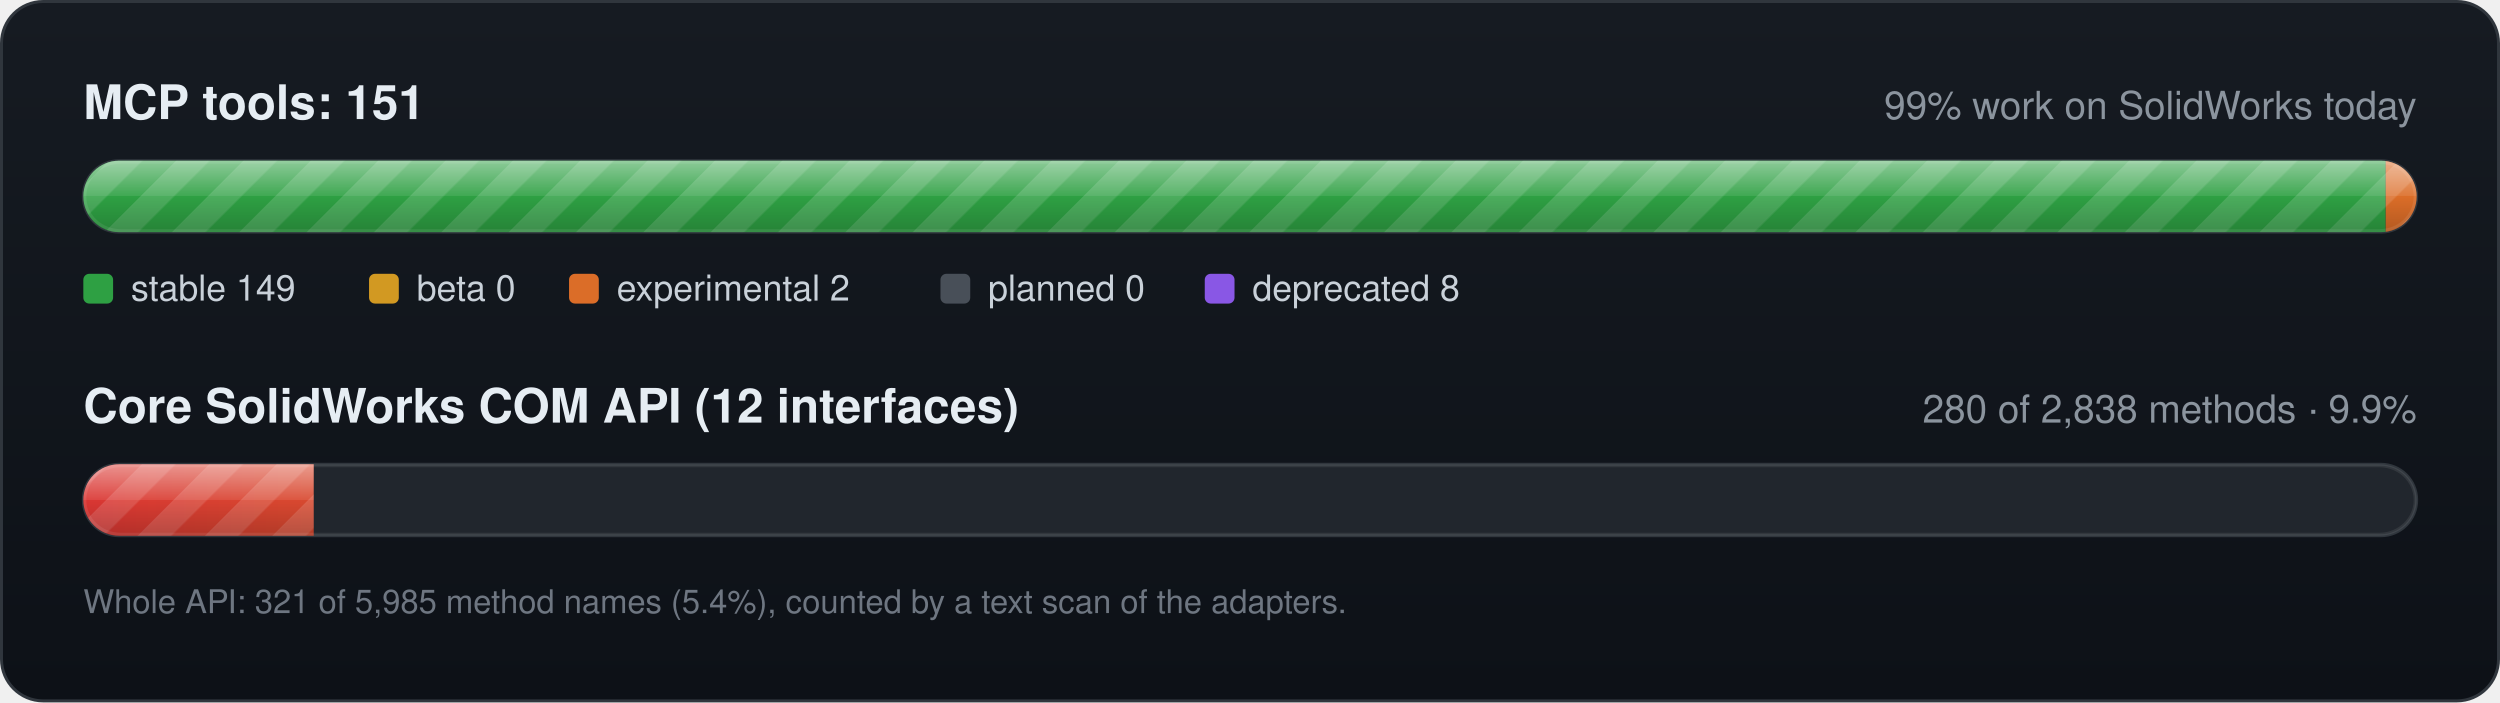
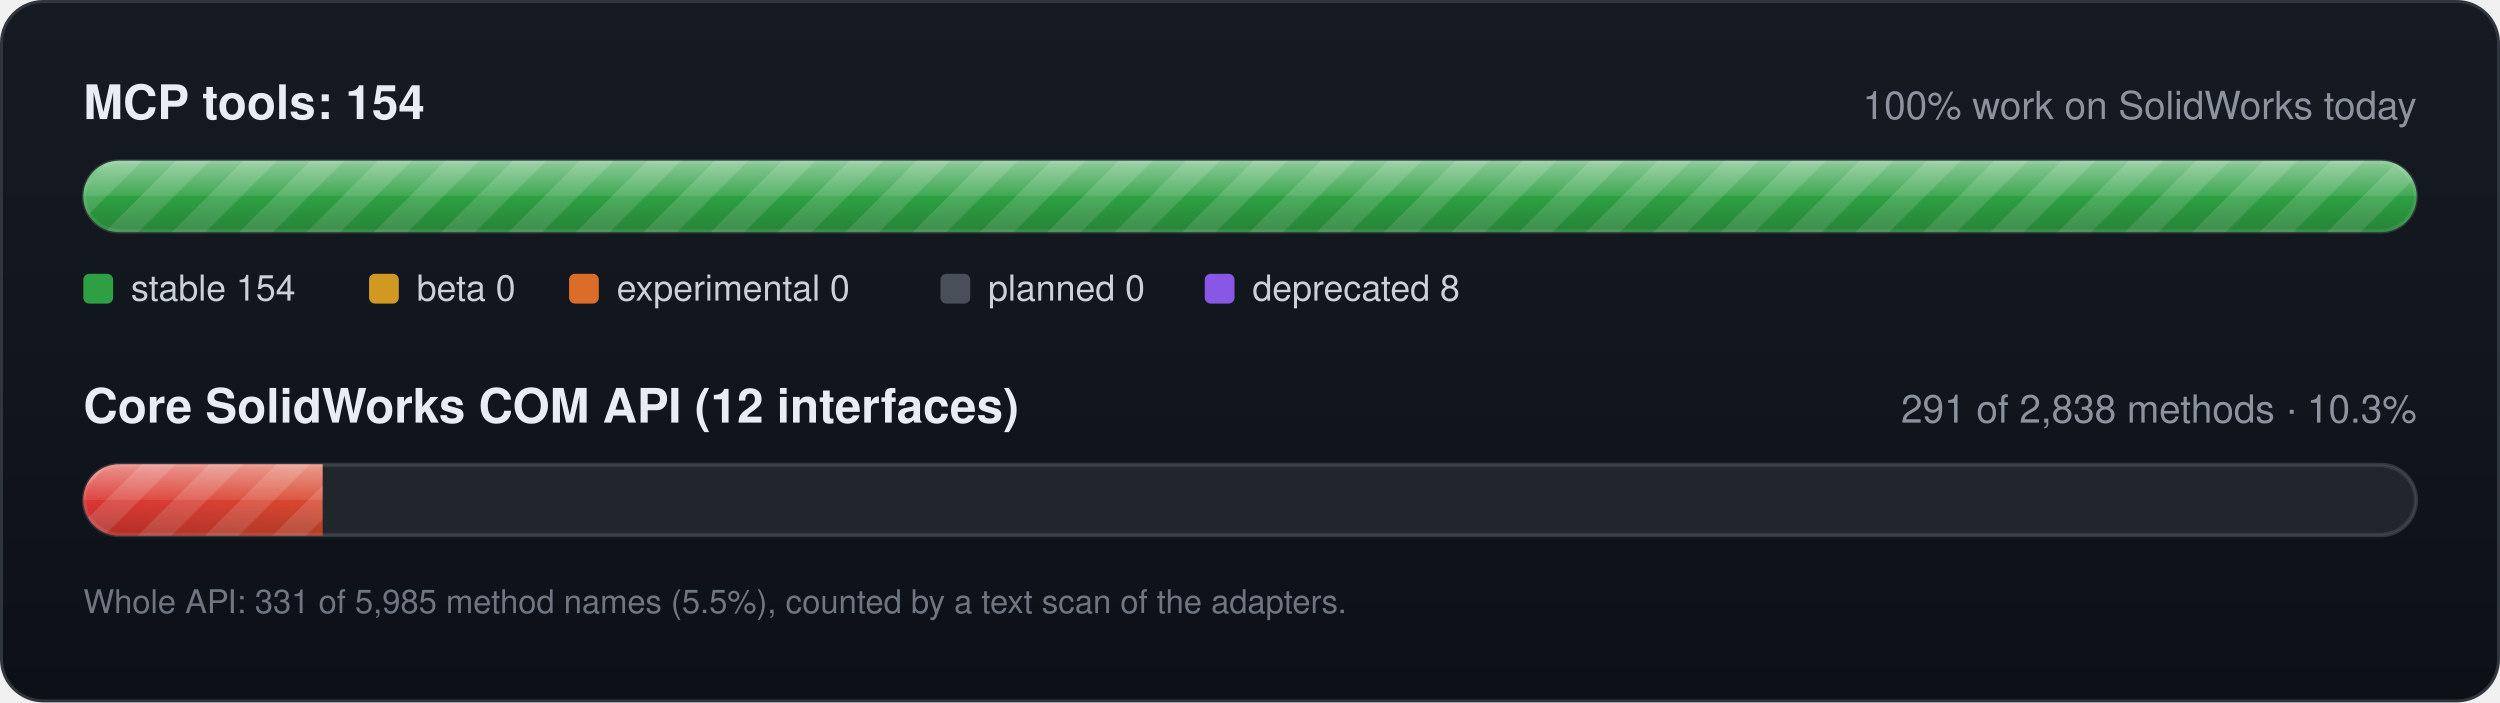
<svg xmlns="http://www.w3.org/2000/svg" width="840" height="236" viewBox="0 0 840 236" role="img" aria-label="Project progress">
  <defs>
    <linearGradient id="panel" x1="0" y1="0" x2="0" y2="1">
      <stop offset="0" stop-color="#161b22" />
      <stop offset="1" stop-color="#0d1117" />
    </linearGradient>
    <linearGradient id="gloss" x1="0" y1="0" x2="0" y2="1">
      <stop offset="0" stop-color="#fff" stop-opacity=".45" />
      <stop offset=".5" stop-color="#fff" stop-opacity=".08" />
      <stop offset=".5" stop-color="#000" stop-opacity="0" />
      <stop offset="1" stop-color="#000" stop-opacity=".18" />
    </linearGradient>
    <linearGradient id="heat" gradientUnits="userSpaceOnUse" x1="28" y1="0" x2="812" y2="0">
      <stop offset="0" stop-color="#da3633" />
      <stop offset=".5" stop-color="#d29922" />
      <stop offset="1" stop-color="#2ea043" />
    </linearGradient>
    <pattern id="stripes" width="16" height="16" patternUnits="userSpaceOnUse" patternTransform="rotate(45)">
      <rect width="8" height="16" fill="#fff" fill-opacity=".14" />
      <animateTransform attributeName="patternTransform" type="translate" additive="sum" from="0 0" to="16 0" dur="1.6s" repeatCount="indefinite" />
    </pattern>
    <clipPath id="track-tools">
      <rect x="28" y="54" width="784" height="24" rx="12.0" />
    </clipPath>
    <clipPath id="track-com">
      <rect x="28" y="156" width="784" height="24" rx="12.0" />
    </clipPath>
  </defs>
  <rect x=".5" y=".5" width="839" height="235" rx="14" fill="url(#panel)" stroke="#30363d" />
-   <text x="28" y="40" font-family="-apple-system,'Segoe UI',Helvetica,Arial,sans-serif" font-size="16" fill="#e6edf3" font-weight="600" text-anchor="start">MCP tools: 151</text>
-   <text x="812" y="40" font-family="-apple-system,'Segoe UI',Helvetica,Arial,sans-serif" font-size="13" fill="#8b949e" font-weight="400" text-anchor="end">99% work on SolidWorks today</text>
+   <text x="28" y="40" font-family="-apple-system,'Segoe UI',Helvetica,Arial,sans-serif" font-size="16" fill="#e6edf3" font-weight="600" text-anchor="start">MCP tools: 154</text>
+   <text x="812" y="40" font-family="-apple-system,'Segoe UI',Helvetica,Arial,sans-serif" font-size="13" fill="#8b949e" font-weight="400" text-anchor="end">100% work on SolidWorks today</text>
  <rect x="28" y="54" width="784" height="24" rx="12.0" fill="#21262d" stroke="#30363d" />
  <g clip-path="url(#track-tools)">
-     <rect x="28.0" y="54" width="773.6" height="24" fill="#2ea043" />
-     <rect x="801.6" y="54" width="0.0" height="24" fill="#d29922" />
-     <rect x="801.6" y="54" width="10.4" height="24" fill="#db6d28" />
+     <rect x="28.0" y="54" width="784.0" height="24" fill="#2ea043" />
+     <rect x="812.0" y="54" width="0.0" height="24" fill="#d29922" />
+     <rect x="812.0" y="54" width="0.0" height="24" fill="#db6d28" />
    <rect x="28" y="54" width="784.0" height="24" fill="url(#stripes)" />
    <rect x="28" y="54" width="784.0" height="24" fill="url(#gloss)" />
  </g>
  <rect x="28.5" y="54.5" width="783" height="23" rx="12.0" fill="none" stroke="#fff" stroke-opacity=".08" />
  <rect x="28" y="92" width="10" height="10" rx="2" fill="#2ea043" />
-   <text x="44" y="101" font-family="-apple-system,'Segoe UI',Helvetica,Arial,sans-serif" font-size="12" fill="#c9d1d9" font-weight="400" text-anchor="start">stable 149</text>
+   <text x="44" y="101" font-family="-apple-system,'Segoe UI',Helvetica,Arial,sans-serif" font-size="12" fill="#c9d1d9" font-weight="400" text-anchor="start">stable 154</text>
  <rect x="124" y="92" width="10" height="10" rx="2" fill="#d29922" />
  <text x="140" y="101" font-family="-apple-system,'Segoe UI',Helvetica,Arial,sans-serif" font-size="12" fill="#c9d1d9" font-weight="400" text-anchor="start">beta 0</text>
  <rect x="191.2" y="92" width="10" height="10" rx="2" fill="#db6d28" />
-   <text x="207.2" y="101" font-family="-apple-system,'Segoe UI',Helvetica,Arial,sans-serif" font-size="12" fill="#c9d1d9" font-weight="400" text-anchor="start">experimental 2</text>
+   <text x="207.2" y="101" font-family="-apple-system,'Segoe UI',Helvetica,Arial,sans-serif" font-size="12" fill="#c9d1d9" font-weight="400" text-anchor="start">experimental 0</text>
  <rect x="316" y="92" width="10" height="10" rx="2" fill="#484f58" />
  <text x="332" y="101" font-family="-apple-system,'Segoe UI',Helvetica,Arial,sans-serif" font-size="12" fill="#c9d1d9" font-weight="400" text-anchor="start">planned 0</text>
  <rect x="404.8" y="92" width="10" height="10" rx="2" fill="#8957e5" />
  <text x="420.8" y="101" font-family="-apple-system,'Segoe UI',Helvetica,Arial,sans-serif" font-size="12" fill="#c9d1d9" font-weight="400" text-anchor="start">deprecated 8</text>
  <text x="28" y="142" font-family="-apple-system,'Segoe UI',Helvetica,Arial,sans-serif" font-size="16" fill="#e6edf3" font-weight="600" text-anchor="start">Core SolidWorks COM API (12 interfaces)</text>
-   <text x="812" y="142" font-family="-apple-system,'Segoe UI',Helvetica,Arial,sans-serif" font-size="13" fill="#8b949e" font-weight="400" text-anchor="end">280 of 2,838 methods · 9.9%</text>
+   <text x="812" y="142" font-family="-apple-system,'Segoe UI',Helvetica,Arial,sans-serif" font-size="13" fill="#8b949e" font-weight="400" text-anchor="end">291 of 2,838 methods · 10.3%</text>
  <rect x="28" y="156" width="784" height="24" rx="12.0" fill="#21262d" stroke="#30363d" />
  <g clip-path="url(#track-com)">
-     <rect x="28.0" y="156" width="77.4" height="24" fill="url(#heat)" />
-     <rect x="28" y="156" width="77.4" height="24" fill="url(#stripes)" />
-     <rect x="28" y="156" width="77.4" height="24" fill="url(#gloss)" />
+     <rect x="28.0" y="156" width="80.4" height="24" fill="url(#heat)" />
+     <rect x="28" y="156" width="80.4" height="24" fill="url(#stripes)" />
+     <rect x="28" y="156" width="80.4" height="24" fill="url(#gloss)" />
  </g>
  <rect x="28.5" y="156.5" width="783" height="23" rx="12.0" fill="none" stroke="#fff" stroke-opacity=".08" />
-   <text x="28" y="206" font-family="-apple-system,'Segoe UI',Helvetica,Arial,sans-serif" font-size="11" fill="#6e7681" font-weight="400" text-anchor="start">Whole API: 321 of 5,985 method names (5.4%), counted by a text scan of the adapters.</text>
+   <text x="28" y="206" font-family="-apple-system,'Segoe UI',Helvetica,Arial,sans-serif" font-size="11" fill="#6e7681" font-weight="400" text-anchor="start">Whole API: 331 of 5,985 method names (5.5%), counted by a text scan of the adapters.</text>
</svg>
